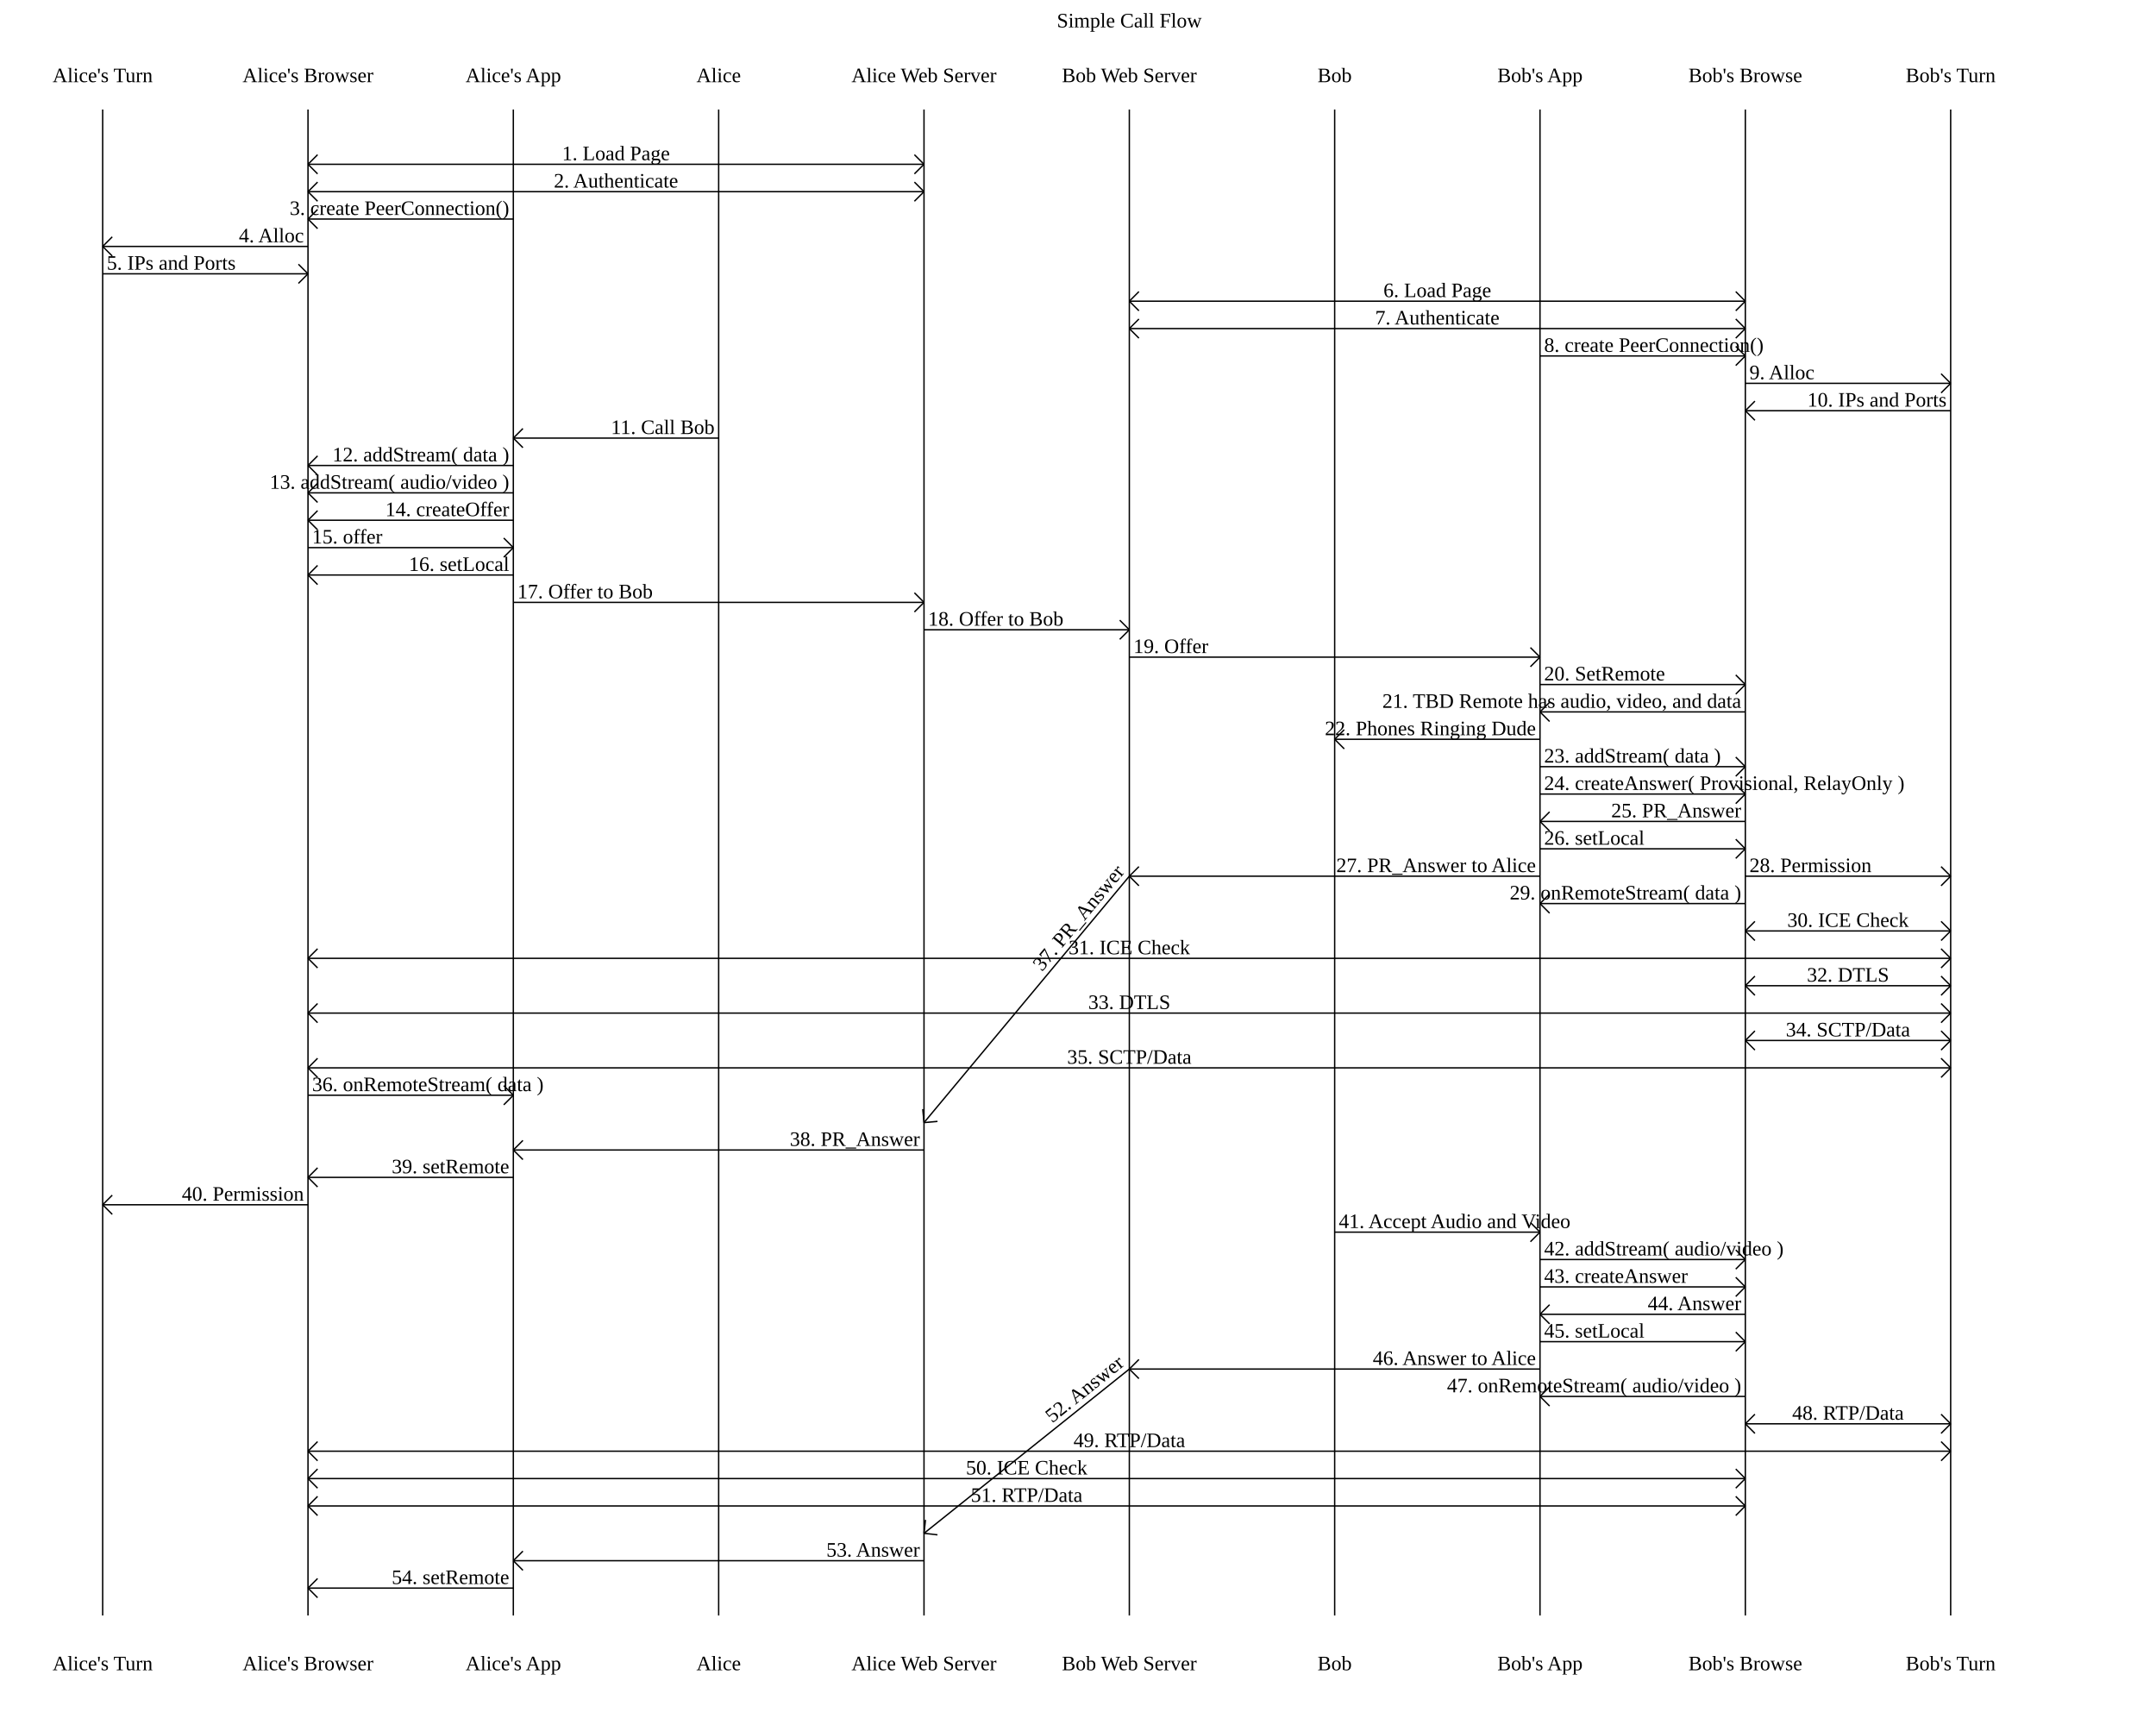
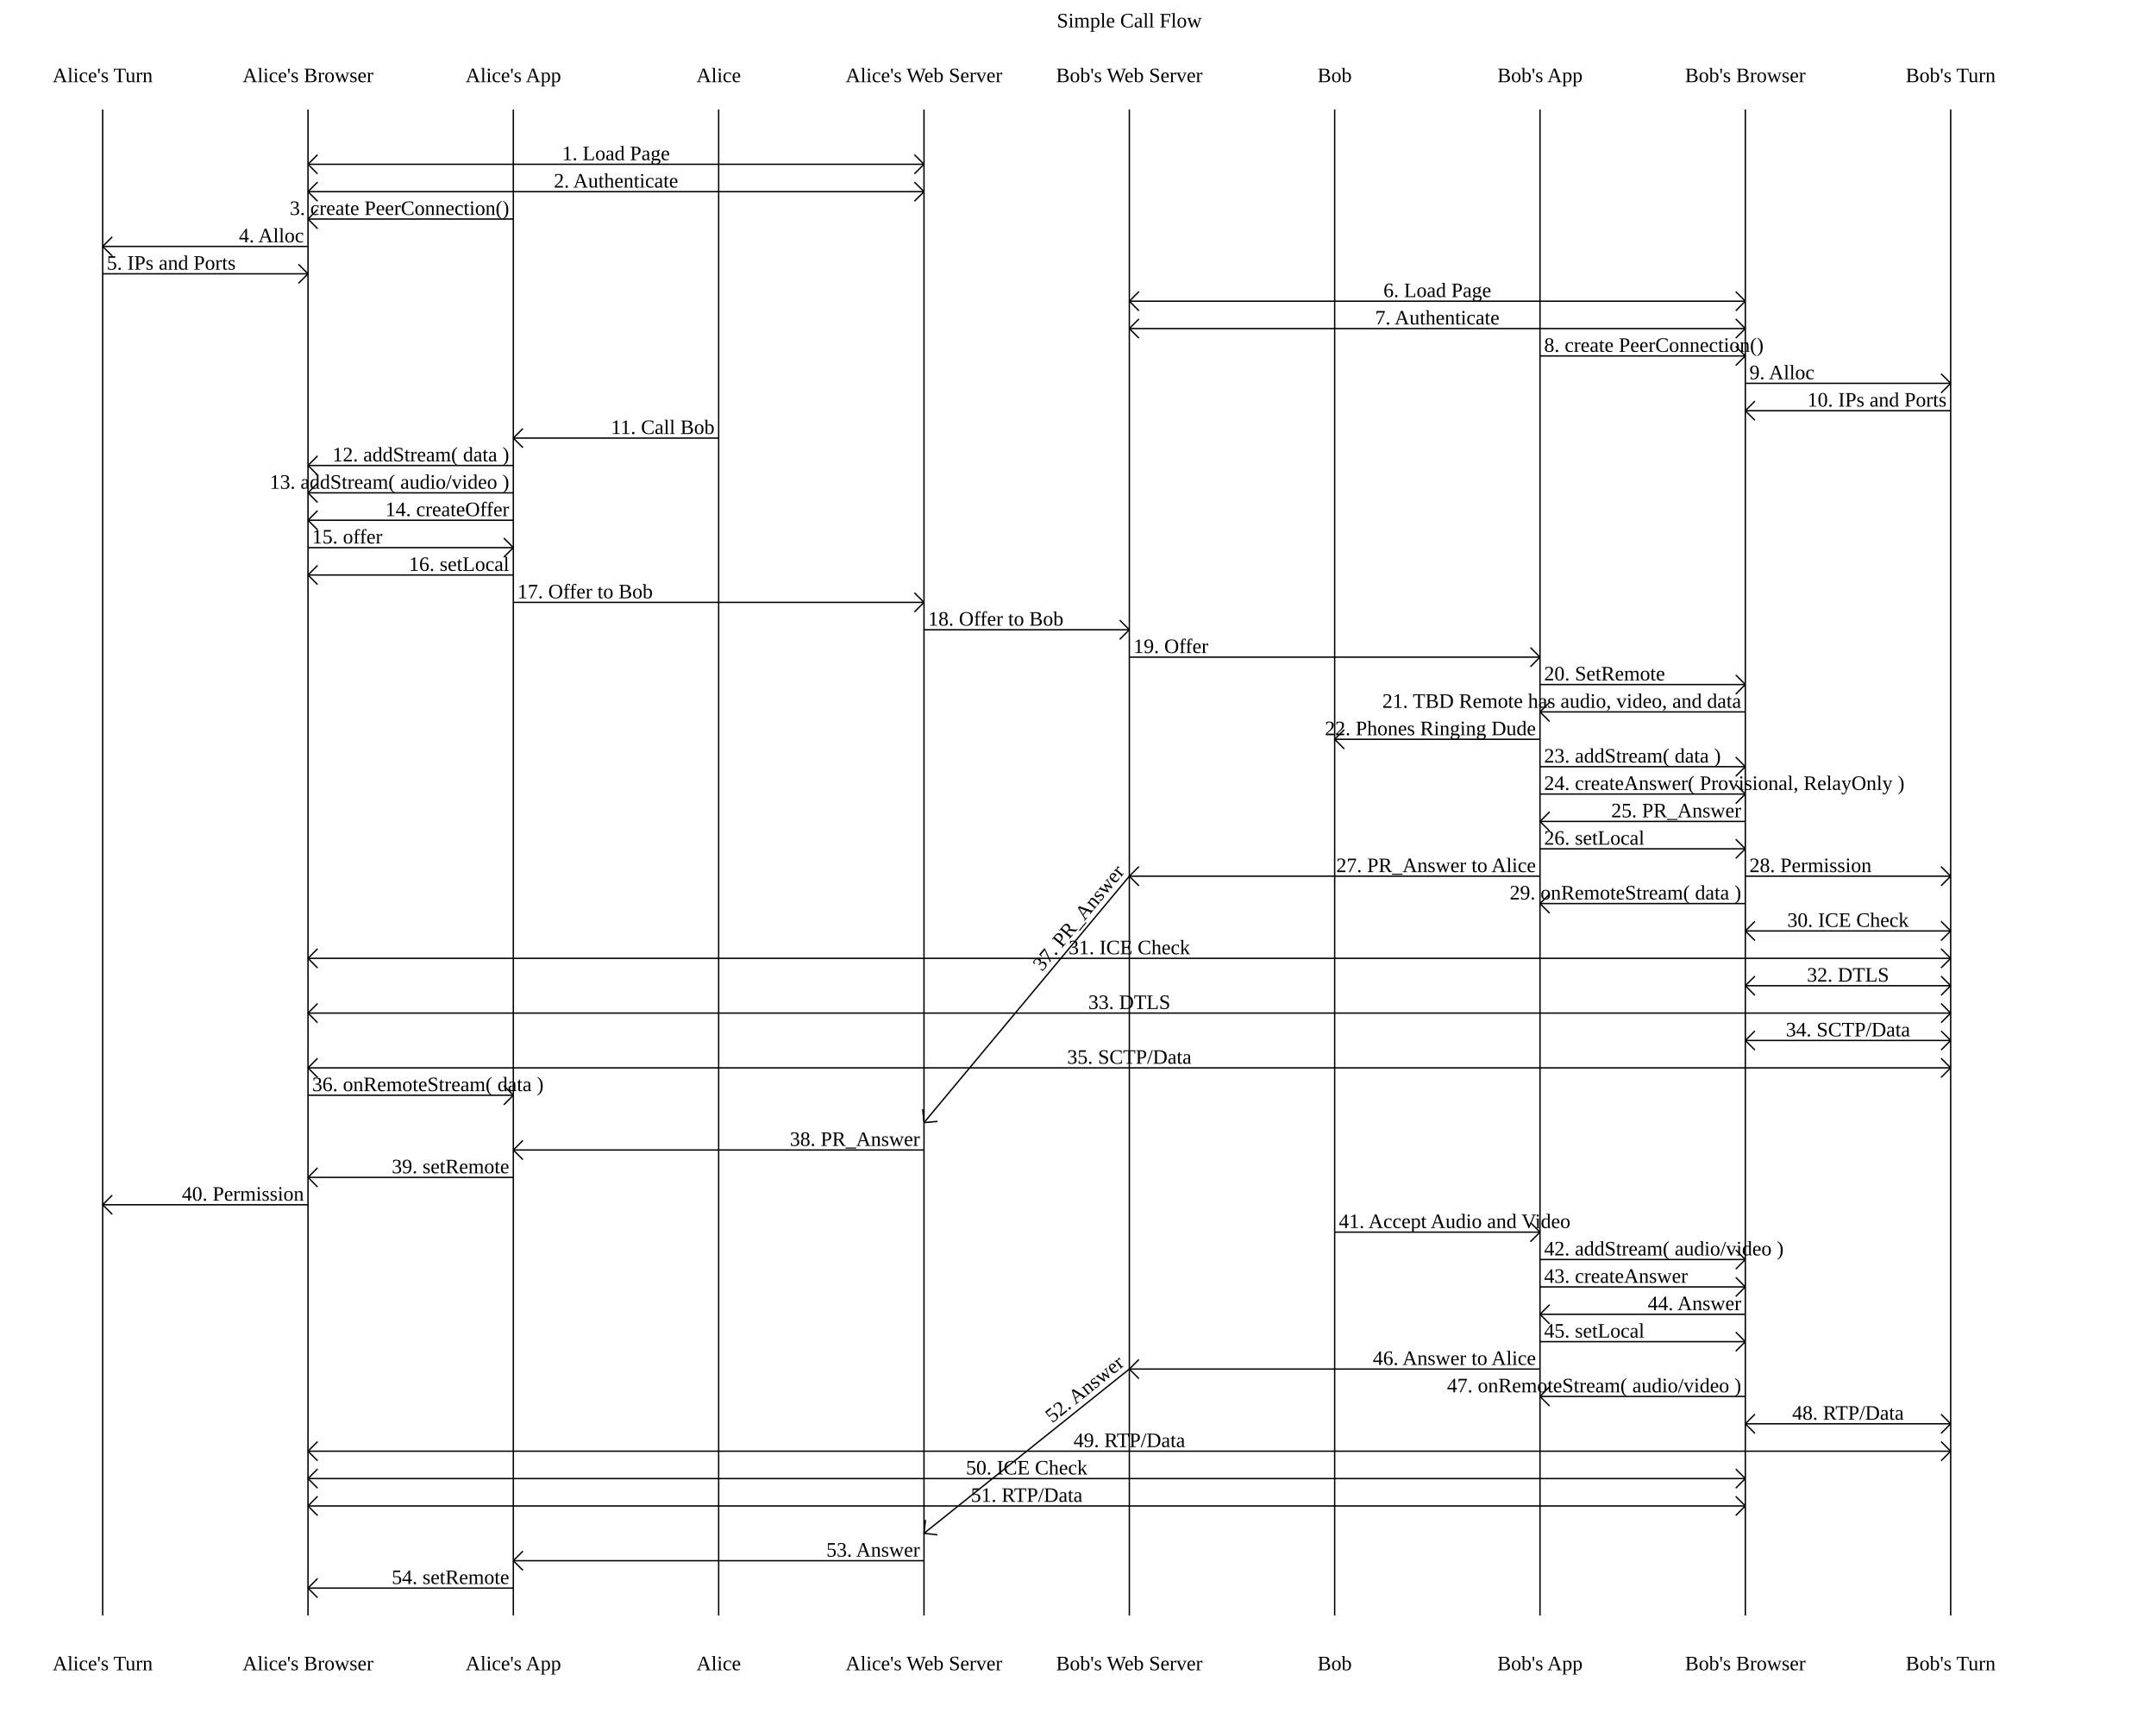
<svg xmlns="http://www.w3.org/2000/svg" baseProfile="full" width="1575" height="1260">
  <text x="825" y="20" font-size="15" text-anchor="middle">Simple Call Flow</text>
  <text x="75" y="60" font-size="15" text-anchor="middle">Alice's Turn</text>
  <line x1="75" y1="80" x2="75" y2="1180" width="1" stroke="black" />
  <text x="75" y="1220" font-size="15" text-anchor="middle">Alice's Turn</text>
  <text x="225" y="60" font-size="15" text-anchor="middle">Alice's Browser</text>
  <line x1="225" y1="80" x2="225" y2="1180" width="1" stroke="black" />
  <text x="225" y="1220" font-size="15" text-anchor="middle">Alice's Browser</text>
  <text x="375" y="60" font-size="15" text-anchor="middle">Alice's App</text>
  <line x1="375" y1="80" x2="375" y2="1180" width="1" stroke="black" />
  <text x="375" y="1220" font-size="15" text-anchor="middle">Alice's App</text>
  <text x="525" y="60" font-size="15" text-anchor="middle">Alice</text>
  <line x1="525" y1="80" x2="525" y2="1180" width="1" stroke="black" />
  <text x="525" y="1220" font-size="15" text-anchor="middle">Alice</text>
-   <text x="675" y="60" font-size="15" text-anchor="middle">Alice Web Server</text>
+   <text x="675" y="60" font-size="15" text-anchor="middle">Alice's Web Server</text>
  <line x1="675" y1="80" x2="675" y2="1180" width="1" stroke="black" />
-   <text x="675" y="1220" font-size="15" text-anchor="middle">Alice Web Server</text>
-   <text x="825" y="60" font-size="15" text-anchor="middle">Bob Web Server</text>
+   <text x="675" y="1220" font-size="15" text-anchor="middle">Alice's Web Server</text>
+   <text x="825" y="60" font-size="15" text-anchor="middle">Bob's Web Server</text>
  <line x1="825" y1="80" x2="825" y2="1180" width="1" stroke="black" />
-   <text x="825" y="1220" font-size="15" text-anchor="middle">Bob Web Server</text>
+   <text x="825" y="1220" font-size="15" text-anchor="middle">Bob's Web Server</text>
  <text x="975" y="60" font-size="15" text-anchor="middle">Bob</text>
  <line x1="975" y1="80" x2="975" y2="1180" width="1" stroke="black" />
  <text x="975" y="1220" font-size="15" text-anchor="middle">Bob</text>
  <text x="1125" y="60" font-size="15" text-anchor="middle">Bob's App</text>
  <line x1="1125" y1="80" x2="1125" y2="1180" width="1" stroke="black" />
  <text x="1125" y="1220" font-size="15" text-anchor="middle">Bob's App</text>
-   <text x="1275" y="60" font-size="15" text-anchor="middle">Bob's Browse</text>
+   <text x="1275" y="60" font-size="15" text-anchor="middle">Bob's Browser</text>
  <line x1="1275" y1="80" x2="1275" y2="1180" width="1" stroke="black" />
-   <text x="1275" y="1220" font-size="15" text-anchor="middle">Bob's Browse</text>
+   <text x="1275" y="1220" font-size="15" text-anchor="middle">Bob's Browser</text>
  <text x="1425" y="60" font-size="15" text-anchor="middle">Bob's Turn</text>
  <line x1="1425" y1="80" x2="1425" y2="1180" width="1" stroke="black" />
  <text x="1425" y="1220" font-size="15" text-anchor="middle">Bob's Turn</text>
  <line x1="225" y1="120" x2="675" y2="120" width="1" stroke="black" />
  <line x1="675" y1="120" x2="668" y2="113" transform="rotate(0, 675, 120)" width="1" stroke="black" />
  <line x1="675" y1="120" x2="668" y2="127" transform="rotate(0, 675, 120)" width="1" stroke="black" />
  <line x1="225" y1="120" x2="232" y2="113" transform="rotate(0, 225, 120)" width="1" stroke="black" />
  <line x1="225" y1="120" x2="232" y2="127" transform="rotate(0, 225, 120)" width="1" stroke="black" />
  <text x="450" y="117" font-size="15" text-anchor="middle" transform="rotate(0, 450, 117)" fill="black">1. Load Page </text>
  <line x1="225" y1="140" x2="675" y2="140" width="1" stroke="black" />
  <line x1="675" y1="140" x2="668" y2="133" transform="rotate(0, 675, 140)" width="1" stroke="black" />
  <line x1="675" y1="140" x2="668" y2="147" transform="rotate(0, 675, 140)" width="1" stroke="black" />
  <line x1="225" y1="140" x2="232" y2="133" transform="rotate(0, 225, 140)" width="1" stroke="black" />
  <line x1="225" y1="140" x2="232" y2="147" transform="rotate(0, 225, 140)" width="1" stroke="black" />
  <text x="450" y="137" font-size="15" text-anchor="middle" transform="rotate(0, 450, 137)" fill="black">2. Authenticate</text>
  <line x1="375" y1="160" x2="225" y2="160" width="1" stroke="black" />
  <line x1="225" y1="160" x2="232" y2="153" transform="rotate(0, 225, 160)" width="1" stroke="black" />
  <line x1="225" y1="160" x2="232" y2="167" transform="rotate(0, 225, 160)" width="1" stroke="black" />
  <text x="372" y="157" font-size="15" text-anchor="end" transform="rotate(0, 372, 157)" fill="black">3. create PeerConnection()</text>
  <line x1="225" y1="180" x2="75" y2="180" width="1" stroke="black" />
  <line x1="75" y1="180" x2="82" y2="173" transform="rotate(0, 75, 180)" width="1" stroke="black" />
  <line x1="75" y1="180" x2="82" y2="187" transform="rotate(0, 75, 180)" width="1" stroke="black" />
  <text x="222" y="177" font-size="15" text-anchor="end" transform="rotate(0, 222, 177)" fill="black">4. Alloc</text>
  <line x1="75" y1="200" x2="225" y2="200" width="1" stroke="black" />
  <line x1="225" y1="200" x2="218" y2="193" transform="rotate(0, 225, 200)" width="1" stroke="black" />
  <line x1="225" y1="200" x2="218" y2="207" transform="rotate(0, 225, 200)" width="1" stroke="black" />
  <text x="78" y="197" font-size="15" text-anchor="start" transform="rotate(0, 78, 197)" fill="black">5. IPs and Ports</text>
  <line x1="1275" y1="220" x2="825" y2="220" width="1" stroke="black" />
  <line x1="1275" y1="220" x2="1268" y2="213" transform="rotate(0, 1275, 220)" width="1" stroke="black" />
  <line x1="1275" y1="220" x2="1268" y2="227" transform="rotate(0, 1275, 220)" width="1" stroke="black" />
  <line x1="825" y1="220" x2="832" y2="213" transform="rotate(0, 825, 220)" width="1" stroke="black" />
  <line x1="825" y1="220" x2="832" y2="227" transform="rotate(0, 825, 220)" width="1" stroke="black" />
  <text x="1050" y="217" font-size="15" text-anchor="middle" transform="rotate(0, 1050, 217)" fill="black">6. Load Page </text>
  <line x1="1275" y1="240" x2="825" y2="240" width="1" stroke="black" />
  <line x1="1275" y1="240" x2="1268" y2="233" transform="rotate(0, 1275, 240)" width="1" stroke="black" />
  <line x1="1275" y1="240" x2="1268" y2="247" transform="rotate(0, 1275, 240)" width="1" stroke="black" />
  <line x1="825" y1="240" x2="832" y2="233" transform="rotate(0, 825, 240)" width="1" stroke="black" />
  <line x1="825" y1="240" x2="832" y2="247" transform="rotate(0, 825, 240)" width="1" stroke="black" />
  <text x="1050" y="237" font-size="15" text-anchor="middle" transform="rotate(0, 1050, 237)" fill="black">7. Authenticate</text>
  <line x1="1125" y1="260" x2="1275" y2="260" width="1" stroke="black" />
  <line x1="1275" y1="260" x2="1268" y2="253" transform="rotate(0, 1275, 260)" width="1" stroke="black" />
  <line x1="1275" y1="260" x2="1268" y2="267" transform="rotate(0, 1275, 260)" width="1" stroke="black" />
  <text x="1128" y="257" font-size="15" text-anchor="start" transform="rotate(0, 1128, 257)" fill="black">8. create PeerConnection()</text>
  <line x1="1275" y1="280" x2="1425" y2="280" width="1" stroke="black" />
  <line x1="1425" y1="280" x2="1418" y2="273" transform="rotate(0, 1425, 280)" width="1" stroke="black" />
  <line x1="1425" y1="280" x2="1418" y2="287" transform="rotate(0, 1425, 280)" width="1" stroke="black" />
  <text x="1278" y="277" font-size="15" text-anchor="start" transform="rotate(0, 1278, 277)" fill="black">9. Alloc</text>
  <line x1="1425" y1="300" x2="1275" y2="300" width="1" stroke="black" />
  <line x1="1275" y1="300" x2="1282" y2="293" transform="rotate(0, 1275, 300)" width="1" stroke="black" />
  <line x1="1275" y1="300" x2="1282" y2="307" transform="rotate(0, 1275, 300)" width="1" stroke="black" />
  <text x="1422" y="297" font-size="15" text-anchor="end" transform="rotate(0, 1422, 297)" fill="black">10. IPs and Ports</text>
  <line x1="525" y1="320" x2="375" y2="320" width="1" stroke="black" />
  <line x1="375" y1="320" x2="382" y2="313" transform="rotate(0, 375, 320)" width="1" stroke="black" />
  <line x1="375" y1="320" x2="382" y2="327" transform="rotate(0, 375, 320)" width="1" stroke="black" />
  <text x="522" y="317" font-size="15" text-anchor="end" transform="rotate(0, 522, 317)" fill="black">11. Call Bob </text>
  <line x1="375" y1="340" x2="225" y2="340" width="1" stroke="black" />
  <line x1="225" y1="340" x2="232" y2="333" transform="rotate(0, 225, 340)" width="1" stroke="black" />
  <line x1="225" y1="340" x2="232" y2="347" transform="rotate(0, 225, 340)" width="1" stroke="black" />
  <text x="372" y="337" font-size="15" text-anchor="end" transform="rotate(0, 372, 337)" fill="black">12. addStream( data )</text>
  <line x1="375" y1="360" x2="225" y2="360" width="1" stroke="black" />
  <line x1="225" y1="360" x2="232" y2="353" transform="rotate(0, 225, 360)" width="1" stroke="black" />
  <line x1="225" y1="360" x2="232" y2="367" transform="rotate(0, 225, 360)" width="1" stroke="black" />
  <text x="372" y="357" font-size="15" text-anchor="end" transform="rotate(0, 372, 357)" fill="black">13. addStream( audio/video )</text>
  <line x1="375" y1="380" x2="225" y2="380" width="1" stroke="black" />
  <line x1="225" y1="380" x2="232" y2="373" transform="rotate(0, 225, 380)" width="1" stroke="black" />
  <line x1="225" y1="380" x2="232" y2="387" transform="rotate(0, 225, 380)" width="1" stroke="black" />
  <text x="372" y="377" font-size="15" text-anchor="end" transform="rotate(0, 372, 377)" fill="black">14. createOffer</text>
  <line x1="225" y1="400" x2="375" y2="400" width="1" stroke="black" />
  <line x1="375" y1="400" x2="368" y2="393" transform="rotate(0, 375, 400)" width="1" stroke="black" />
  <line x1="375" y1="400" x2="368" y2="407" transform="rotate(0, 375, 400)" width="1" stroke="black" />
  <text x="228" y="397" font-size="15" text-anchor="start" transform="rotate(0, 228, 397)" fill="black">15. offer</text>
  <line x1="375" y1="420" x2="225" y2="420" width="1" stroke="black" />
  <line x1="225" y1="420" x2="232" y2="413" transform="rotate(0, 225, 420)" width="1" stroke="black" />
  <line x1="225" y1="420" x2="232" y2="427" transform="rotate(0, 225, 420)" width="1" stroke="black" />
  <text x="372" y="417" font-size="15" text-anchor="end" transform="rotate(0, 372, 417)" fill="black">16. setLocal</text>
  <line x1="375" y1="440" x2="675" y2="440" width="1" stroke="black" />
  <line x1="675" y1="440" x2="668" y2="433" transform="rotate(0, 675, 440)" width="1" stroke="black" />
  <line x1="675" y1="440" x2="668" y2="447" transform="rotate(0, 675, 440)" width="1" stroke="black" />
  <text x="378" y="437" font-size="15" text-anchor="start" transform="rotate(0, 378, 437)" fill="black">17. Offer to Bob</text>
  <line x1="675" y1="460" x2="825" y2="460" width="1" stroke="black" />
  <line x1="825" y1="460" x2="818" y2="453" transform="rotate(0, 825, 460)" width="1" stroke="black" />
  <line x1="825" y1="460" x2="818" y2="467" transform="rotate(0, 825, 460)" width="1" stroke="black" />
  <text x="678" y="457" font-size="15" text-anchor="start" transform="rotate(0, 678, 457)" fill="black">18. Offer to Bob</text>
  <line x1="825" y1="480" x2="1125" y2="480" width="1" stroke="black" />
  <line x1="1125" y1="480" x2="1118" y2="473" transform="rotate(0, 1125, 480)" width="1" stroke="black" />
  <line x1="1125" y1="480" x2="1118" y2="487" transform="rotate(0, 1125, 480)" width="1" stroke="black" />
  <text x="828" y="477" font-size="15" text-anchor="start" transform="rotate(0, 828, 477)" fill="black">19. Offer</text>
  <line x1="1125" y1="500" x2="1275" y2="500" width="1" stroke="black" />
  <line x1="1275" y1="500" x2="1268" y2="493" transform="rotate(0, 1275, 500)" width="1" stroke="black" />
  <line x1="1275" y1="500" x2="1268" y2="507" transform="rotate(0, 1275, 500)" width="1" stroke="black" />
  <text x="1128" y="497" font-size="15" text-anchor="start" transform="rotate(0, 1128, 497)" fill="black">20. SetRemote </text>
  <line x1="1275" y1="520" x2="1125" y2="520" width="1" stroke="black" />
  <line x1="1125" y1="520" x2="1132" y2="513" transform="rotate(0, 1125, 520)" width="1" stroke="black" />
  <line x1="1125" y1="520" x2="1132" y2="527" transform="rotate(0, 1125, 520)" width="1" stroke="black" />
  <text x="1272" y="517" font-size="15" text-anchor="end" transform="rotate(0, 1272, 517)" fill="black">21. TBD Remote has audio, video, and data </text>
  <line x1="1125" y1="540" x2="975" y2="540" width="1" stroke="black" />
  <line x1="975" y1="540" x2="982" y2="533" transform="rotate(0, 975, 540)" width="1" stroke="black" />
  <line x1="975" y1="540" x2="982" y2="547" transform="rotate(0, 975, 540)" width="1" stroke="black" />
  <text x="1122" y="537" font-size="15" text-anchor="end" transform="rotate(0, 1122, 537)" fill="black">22. Phones Ringing Dude</text>
  <line x1="1125" y1="560" x2="1275" y2="560" width="1" stroke="black" />
  <line x1="1275" y1="560" x2="1268" y2="553" transform="rotate(0, 1275, 560)" width="1" stroke="black" />
  <line x1="1275" y1="560" x2="1268" y2="567" transform="rotate(0, 1275, 560)" width="1" stroke="black" />
  <text x="1128" y="557" font-size="15" text-anchor="start" transform="rotate(0, 1128, 557)" fill="black">23. addStream( data )</text>
  <line x1="1125" y1="580" x2="1275" y2="580" width="1" stroke="black" />
  <line x1="1275" y1="580" x2="1268" y2="573" transform="rotate(0, 1275, 580)" width="1" stroke="black" />
  <line x1="1275" y1="580" x2="1268" y2="587" transform="rotate(0, 1275, 580)" width="1" stroke="black" />
  <text x="1128" y="577" font-size="15" text-anchor="start" transform="rotate(0, 1128, 577)" fill="black">24. createAnswer( Provisional, RelayOnly )</text>
  <line x1="1275" y1="600" x2="1125" y2="600" width="1" stroke="black" />
  <line x1="1125" y1="600" x2="1132" y2="593" transform="rotate(0, 1125, 600)" width="1" stroke="black" />
  <line x1="1125" y1="600" x2="1132" y2="607" transform="rotate(0, 1125, 600)" width="1" stroke="black" />
  <text x="1272" y="597" font-size="15" text-anchor="end" transform="rotate(0, 1272, 597)" fill="black">25. PR_Answer</text>
  <line x1="1125" y1="620" x2="1275" y2="620" width="1" stroke="black" />
  <line x1="1275" y1="620" x2="1268" y2="613" transform="rotate(0, 1275, 620)" width="1" stroke="black" />
  <line x1="1275" y1="620" x2="1268" y2="627" transform="rotate(0, 1275, 620)" width="1" stroke="black" />
  <text x="1128" y="617" font-size="15" text-anchor="start" transform="rotate(0, 1128, 617)" fill="black">26. setLocal</text>
  <line x1="1125" y1="640" x2="825" y2="640" width="1" stroke="black" />
  <line x1="825" y1="640" x2="832" y2="633" transform="rotate(0, 825, 640)" width="1" stroke="black" />
  <line x1="825" y1="640" x2="832" y2="647" transform="rotate(0, 825, 640)" width="1" stroke="black" />
  <text x="1122" y="637" font-size="15" text-anchor="end" transform="rotate(0, 1122, 637)" fill="black">27. PR_Answer to Alice </text>
  <line x1="1275" y1="640" x2="1425" y2="640" width="1" stroke="black" />
  <line x1="1425" y1="640" x2="1418" y2="633" transform="rotate(0, 1425, 640)" width="1" stroke="black" />
  <line x1="1425" y1="640" x2="1418" y2="647" transform="rotate(0, 1425, 640)" width="1" stroke="black" />
  <text x="1278" y="637" font-size="15" text-anchor="start" transform="rotate(0, 1278, 637)" fill="black">28. Permission</text>
  <line x1="1275" y1="660" x2="1125" y2="660" width="1" stroke="black" />
  <line x1="1125" y1="660" x2="1132" y2="653" transform="rotate(0, 1125, 660)" width="1" stroke="black" />
  <line x1="1125" y1="660" x2="1132" y2="667" transform="rotate(0, 1125, 660)" width="1" stroke="black" />
  <text x="1272" y="657" font-size="15" text-anchor="end" transform="rotate(0, 1272, 657)" fill="black">29. onRemoteStream( data )</text>
  <line x1="1275" y1="680" x2="1425" y2="680" width="1" stroke="black" />
  <line x1="1425" y1="680" x2="1418" y2="673" transform="rotate(0, 1425, 680)" width="1" stroke="black" />
  <line x1="1425" y1="680" x2="1418" y2="687" transform="rotate(0, 1425, 680)" width="1" stroke="black" />
  <line x1="1275" y1="680" x2="1282" y2="673" transform="rotate(0, 1275, 680)" width="1" stroke="black" />
  <line x1="1275" y1="680" x2="1282" y2="687" transform="rotate(0, 1275, 680)" width="1" stroke="black" />
  <text x="1350" y="677" font-size="15" text-anchor="middle" transform="rotate(0, 1350, 677)" fill="black">30. ICE Check</text>
  <line x1="1425" y1="700" x2="225" y2="700" width="1" stroke="black" />
  <line x1="1425" y1="700" x2="1418" y2="693" transform="rotate(0, 1425, 700)" width="1" stroke="black" />
  <line x1="1425" y1="700" x2="1418" y2="707" transform="rotate(0, 1425, 700)" width="1" stroke="black" />
  <line x1="225" y1="700" x2="232" y2="693" transform="rotate(0, 225, 700)" width="1" stroke="black" />
  <line x1="225" y1="700" x2="232" y2="707" transform="rotate(0, 225, 700)" width="1" stroke="black" />
  <text x="825" y="697" font-size="15" text-anchor="middle" transform="rotate(0, 825, 697)" fill="black">31. ICE Check </text>
  <line x1="1275" y1="720" x2="1425" y2="720" width="1" stroke="black" />
  <line x1="1425" y1="720" x2="1418" y2="713" transform="rotate(0, 1425, 720)" width="1" stroke="black" />
  <line x1="1425" y1="720" x2="1418" y2="727" transform="rotate(0, 1425, 720)" width="1" stroke="black" />
  <line x1="1275" y1="720" x2="1282" y2="713" transform="rotate(0, 1275, 720)" width="1" stroke="black" />
  <line x1="1275" y1="720" x2="1282" y2="727" transform="rotate(0, 1275, 720)" width="1" stroke="black" />
  <text x="1350" y="717" font-size="15" text-anchor="middle" transform="rotate(0, 1350, 717)" fill="black">32. DTLS</text>
  <line x1="1425" y1="740" x2="225" y2="740" width="1" stroke="black" />
  <line x1="1425" y1="740" x2="1418" y2="733" transform="rotate(0, 1425, 740)" width="1" stroke="black" />
  <line x1="1425" y1="740" x2="1418" y2="747" transform="rotate(0, 1425, 740)" width="1" stroke="black" />
  <line x1="225" y1="740" x2="232" y2="733" transform="rotate(0, 225, 740)" width="1" stroke="black" />
  <line x1="225" y1="740" x2="232" y2="747" transform="rotate(0, 225, 740)" width="1" stroke="black" />
  <text x="825" y="737" font-size="15" text-anchor="middle" transform="rotate(0, 825, 737)" fill="black">33. DTLS</text>
  <line x1="1275" y1="760" x2="1425" y2="760" width="1" stroke="black" />
  <line x1="1425" y1="760" x2="1418" y2="753" transform="rotate(0, 1425, 760)" width="1" stroke="black" />
  <line x1="1425" y1="760" x2="1418" y2="767" transform="rotate(0, 1425, 760)" width="1" stroke="black" />
  <line x1="1275" y1="760" x2="1282" y2="753" transform="rotate(0, 1275, 760)" width="1" stroke="black" />
  <line x1="1275" y1="760" x2="1282" y2="767" transform="rotate(0, 1275, 760)" width="1" stroke="black" />
  <text x="1350" y="757" font-size="15" text-anchor="middle" transform="rotate(0, 1350, 757)" fill="black">34. SCTP/Data</text>
  <line x1="1425" y1="780" x2="225" y2="780" width="1" stroke="black" />
  <line x1="1425" y1="780" x2="1418" y2="773" transform="rotate(0, 1425, 780)" width="1" stroke="black" />
  <line x1="1425" y1="780" x2="1418" y2="787" transform="rotate(0, 1425, 780)" width="1" stroke="black" />
  <line x1="225" y1="780" x2="232" y2="773" transform="rotate(0, 225, 780)" width="1" stroke="black" />
  <line x1="225" y1="780" x2="232" y2="787" transform="rotate(0, 225, 780)" width="1" stroke="black" />
  <text x="825" y="777" font-size="15" text-anchor="middle" transform="rotate(0, 825, 777)" fill="black">35. SCTP/Data</text>
  <line x1="225" y1="800" x2="375" y2="800" width="1" stroke="black" />
  <line x1="375" y1="800" x2="368" y2="793" transform="rotate(0, 375, 800)" width="1" stroke="black" />
  <line x1="375" y1="800" x2="368" y2="807" transform="rotate(0, 375, 800)" width="1" stroke="black" />
  <text x="228" y="797" font-size="15" text-anchor="start" transform="rotate(0, 228, 797)" fill="black">36. onRemoteStream( data )</text>
  <line x1="825" y1="640" x2="675" y2="820" width="1" stroke="black" />
  <line x1="675" y1="820" x2="682" y2="813" transform="rotate(-50.21989, 675, 820)" width="1" stroke="black" />
  <line x1="675" y1="820" x2="682" y2="827" transform="rotate(-50.21989, 675, 820)" width="1" stroke="black" />
  <text x="822" y="637" font-size="15" text-anchor="end" transform="rotate(-50.21989, 822, 637)" fill="black">37. PR_Answer </text>
  <line x1="675" y1="840" x2="375" y2="840" width="1" stroke="black" />
  <line x1="375" y1="840" x2="382" y2="833" transform="rotate(0, 375, 840)" width="1" stroke="black" />
  <line x1="375" y1="840" x2="382" y2="847" transform="rotate(0, 375, 840)" width="1" stroke="black" />
  <text x="672" y="837" font-size="15" text-anchor="end" transform="rotate(0, 672, 837)" fill="black">38. PR_Answer</text>
  <line x1="375" y1="860" x2="225" y2="860" width="1" stroke="black" />
  <line x1="225" y1="860" x2="232" y2="853" transform="rotate(0, 225, 860)" width="1" stroke="black" />
  <line x1="225" y1="860" x2="232" y2="867" transform="rotate(0, 225, 860)" width="1" stroke="black" />
  <text x="372" y="857" font-size="15" text-anchor="end" transform="rotate(0, 372, 857)" fill="black">39. setRemote</text>
  <line x1="225" y1="880" x2="75" y2="880" width="1" stroke="black" />
  <line x1="75" y1="880" x2="82" y2="873" transform="rotate(0, 75, 880)" width="1" stroke="black" />
  <line x1="75" y1="880" x2="82" y2="887" transform="rotate(0, 75, 880)" width="1" stroke="black" />
  <text x="222" y="877" font-size="15" text-anchor="end" transform="rotate(0, 222, 877)" fill="black">40. Permission</text>
  <line x1="975" y1="900" x2="1125" y2="900" width="1" stroke="black" />
  <line x1="1125" y1="900" x2="1118" y2="893" transform="rotate(0, 1125, 900)" width="1" stroke="black" />
  <line x1="1125" y1="900" x2="1118" y2="907" transform="rotate(0, 1125, 900)" width="1" stroke="black" />
  <text x="978" y="897" font-size="15" text-anchor="start" transform="rotate(0, 978, 897)" fill="black">41. Accept Audio and Video </text>
  <line x1="1125" y1="920" x2="1275" y2="920" width="1" stroke="black" />
  <line x1="1275" y1="920" x2="1268" y2="913" transform="rotate(0, 1275, 920)" width="1" stroke="black" />
  <line x1="1275" y1="920" x2="1268" y2="927" transform="rotate(0, 1275, 920)" width="1" stroke="black" />
  <text x="1128" y="917" font-size="15" text-anchor="start" transform="rotate(0, 1128, 917)" fill="black">42. addStream( audio/video )</text>
  <line x1="1125" y1="940" x2="1275" y2="940" width="1" stroke="black" />
  <line x1="1275" y1="940" x2="1268" y2="933" transform="rotate(0, 1275, 940)" width="1" stroke="black" />
  <line x1="1275" y1="940" x2="1268" y2="947" transform="rotate(0, 1275, 940)" width="1" stroke="black" />
  <text x="1128" y="937" font-size="15" text-anchor="start" transform="rotate(0, 1128, 937)" fill="black">43. createAnswer</text>
  <line x1="1275" y1="960" x2="1125" y2="960" width="1" stroke="black" />
  <line x1="1125" y1="960" x2="1132" y2="953" transform="rotate(0, 1125, 960)" width="1" stroke="black" />
  <line x1="1125" y1="960" x2="1132" y2="967" transform="rotate(0, 1125, 960)" width="1" stroke="black" />
  <text x="1272" y="957" font-size="15" text-anchor="end" transform="rotate(0, 1272, 957)" fill="black">44. Answer </text>
  <line x1="1125" y1="980" x2="1275" y2="980" width="1" stroke="black" />
  <line x1="1275" y1="980" x2="1268" y2="973" transform="rotate(0, 1275, 980)" width="1" stroke="black" />
  <line x1="1275" y1="980" x2="1268" y2="987" transform="rotate(0, 1275, 980)" width="1" stroke="black" />
  <text x="1128" y="977" font-size="15" text-anchor="start" transform="rotate(0, 1128, 977)" fill="black">45. setLocal</text>
  <line x1="1125" y1="1000" x2="825" y2="1000" width="1" stroke="black" />
  <line x1="825" y1="1000" x2="832" y2="993" transform="rotate(0, 825, 1000)" width="1" stroke="black" />
  <line x1="825" y1="1000" x2="832" y2="1007" transform="rotate(0, 825, 1000)" width="1" stroke="black" />
  <text x="1122" y="997" font-size="15" text-anchor="end" transform="rotate(0, 1122, 997)" fill="black">46. Answer to Alice</text>
  <line x1="1275" y1="1020" x2="1125" y2="1020" width="1" stroke="black" />
  <line x1="1125" y1="1020" x2="1132" y2="1013" transform="rotate(0, 1125, 1020)" width="1" stroke="black" />
  <line x1="1125" y1="1020" x2="1132" y2="1027" transform="rotate(0, 1125, 1020)" width="1" stroke="black" />
  <text x="1272" y="1017" font-size="15" text-anchor="end" transform="rotate(0, 1272, 1017)" fill="black">47. onRemoteStream( audio/video )</text>
  <line x1="1275" y1="1040" x2="1425" y2="1040" width="1" stroke="black" />
  <line x1="1425" y1="1040" x2="1418" y2="1033" transform="rotate(0, 1425, 1040)" width="1" stroke="black" />
  <line x1="1425" y1="1040" x2="1418" y2="1047" transform="rotate(0, 1425, 1040)" width="1" stroke="black" />
  <line x1="1275" y1="1040" x2="1282" y2="1033" transform="rotate(0, 1275, 1040)" width="1" stroke="black" />
  <line x1="1275" y1="1040" x2="1282" y2="1047" transform="rotate(0, 1275, 1040)" width="1" stroke="black" />
  <text x="1350" y="1037" font-size="15" text-anchor="middle" transform="rotate(0, 1350, 1037)" fill="black">48. RTP/Data</text>
  <line x1="1425" y1="1060" x2="225" y2="1060" width="1" stroke="black" />
  <line x1="1425" y1="1060" x2="1418" y2="1053" transform="rotate(0, 1425, 1060)" width="1" stroke="black" />
  <line x1="1425" y1="1060" x2="1418" y2="1067" transform="rotate(0, 1425, 1060)" width="1" stroke="black" />
  <line x1="225" y1="1060" x2="232" y2="1053" transform="rotate(0, 225, 1060)" width="1" stroke="black" />
  <line x1="225" y1="1060" x2="232" y2="1067" transform="rotate(0, 225, 1060)" width="1" stroke="black" />
  <text x="825" y="1057" font-size="15" text-anchor="middle" transform="rotate(0, 825, 1057)" fill="black">49. RTP/Data</text>
  <line x1="1275" y1="1080" x2="225" y2="1080" width="1" stroke="black" />
  <line x1="1275" y1="1080" x2="1268" y2="1073" transform="rotate(0, 1275, 1080)" width="1" stroke="black" />
  <line x1="1275" y1="1080" x2="1268" y2="1087" transform="rotate(0, 1275, 1080)" width="1" stroke="black" />
  <line x1="225" y1="1080" x2="232" y2="1073" transform="rotate(0, 225, 1080)" width="1" stroke="black" />
  <line x1="225" y1="1080" x2="232" y2="1087" transform="rotate(0, 225, 1080)" width="1" stroke="black" />
  <text x="750" y="1077" font-size="15" text-anchor="middle" transform="rotate(0, 750, 1077)" fill="black">50. ICE Check</text>
  <line x1="1275" y1="1100" x2="225" y2="1100" width="1" stroke="black" />
  <line x1="1275" y1="1100" x2="1268" y2="1093" transform="rotate(0, 1275, 1100)" width="1" stroke="black" />
  <line x1="1275" y1="1100" x2="1268" y2="1107" transform="rotate(0, 1275, 1100)" width="1" stroke="black" />
  <line x1="225" y1="1100" x2="232" y2="1093" transform="rotate(0, 225, 1100)" width="1" stroke="black" />
  <line x1="225" y1="1100" x2="232" y2="1107" transform="rotate(0, 225, 1100)" width="1" stroke="black" />
  <text x="750" y="1097" font-size="15" text-anchor="middle" transform="rotate(0, 750, 1097)" fill="black">51. RTP/Data</text>
  <line x1="825" y1="1000" x2="675" y2="1120" width="1" stroke="black" />
  <line x1="675" y1="1120" x2="682" y2="1113" transform="rotate(-38.67942, 675, 1120)" width="1" stroke="black" />
  <line x1="675" y1="1120" x2="682" y2="1127" transform="rotate(-38.67942, 675, 1120)" width="1" stroke="black" />
  <text x="822" y="997" font-size="15" text-anchor="end" transform="rotate(-38.67942, 822, 997)" fill="black">52. Answer </text>
  <line x1="675" y1="1140" x2="375" y2="1140" width="1" stroke="black" />
  <line x1="375" y1="1140" x2="382" y2="1133" transform="rotate(0, 375, 1140)" width="1" stroke="black" />
  <line x1="375" y1="1140" x2="382" y2="1147" transform="rotate(0, 375, 1140)" width="1" stroke="black" />
  <text x="672" y="1137" font-size="15" text-anchor="end" transform="rotate(0, 672, 1137)" fill="black">53. Answer</text>
  <line x1="375" y1="1160" x2="225" y2="1160" width="1" stroke="black" />
  <line x1="225" y1="1160" x2="232" y2="1153" transform="rotate(0, 225, 1160)" width="1" stroke="black" />
  <line x1="225" y1="1160" x2="232" y2="1167" transform="rotate(0, 225, 1160)" width="1" stroke="black" />
  <text x="372" y="1157" font-size="15" text-anchor="end" transform="rotate(0, 372, 1157)" fill="black">54. setRemote </text>
</svg>
